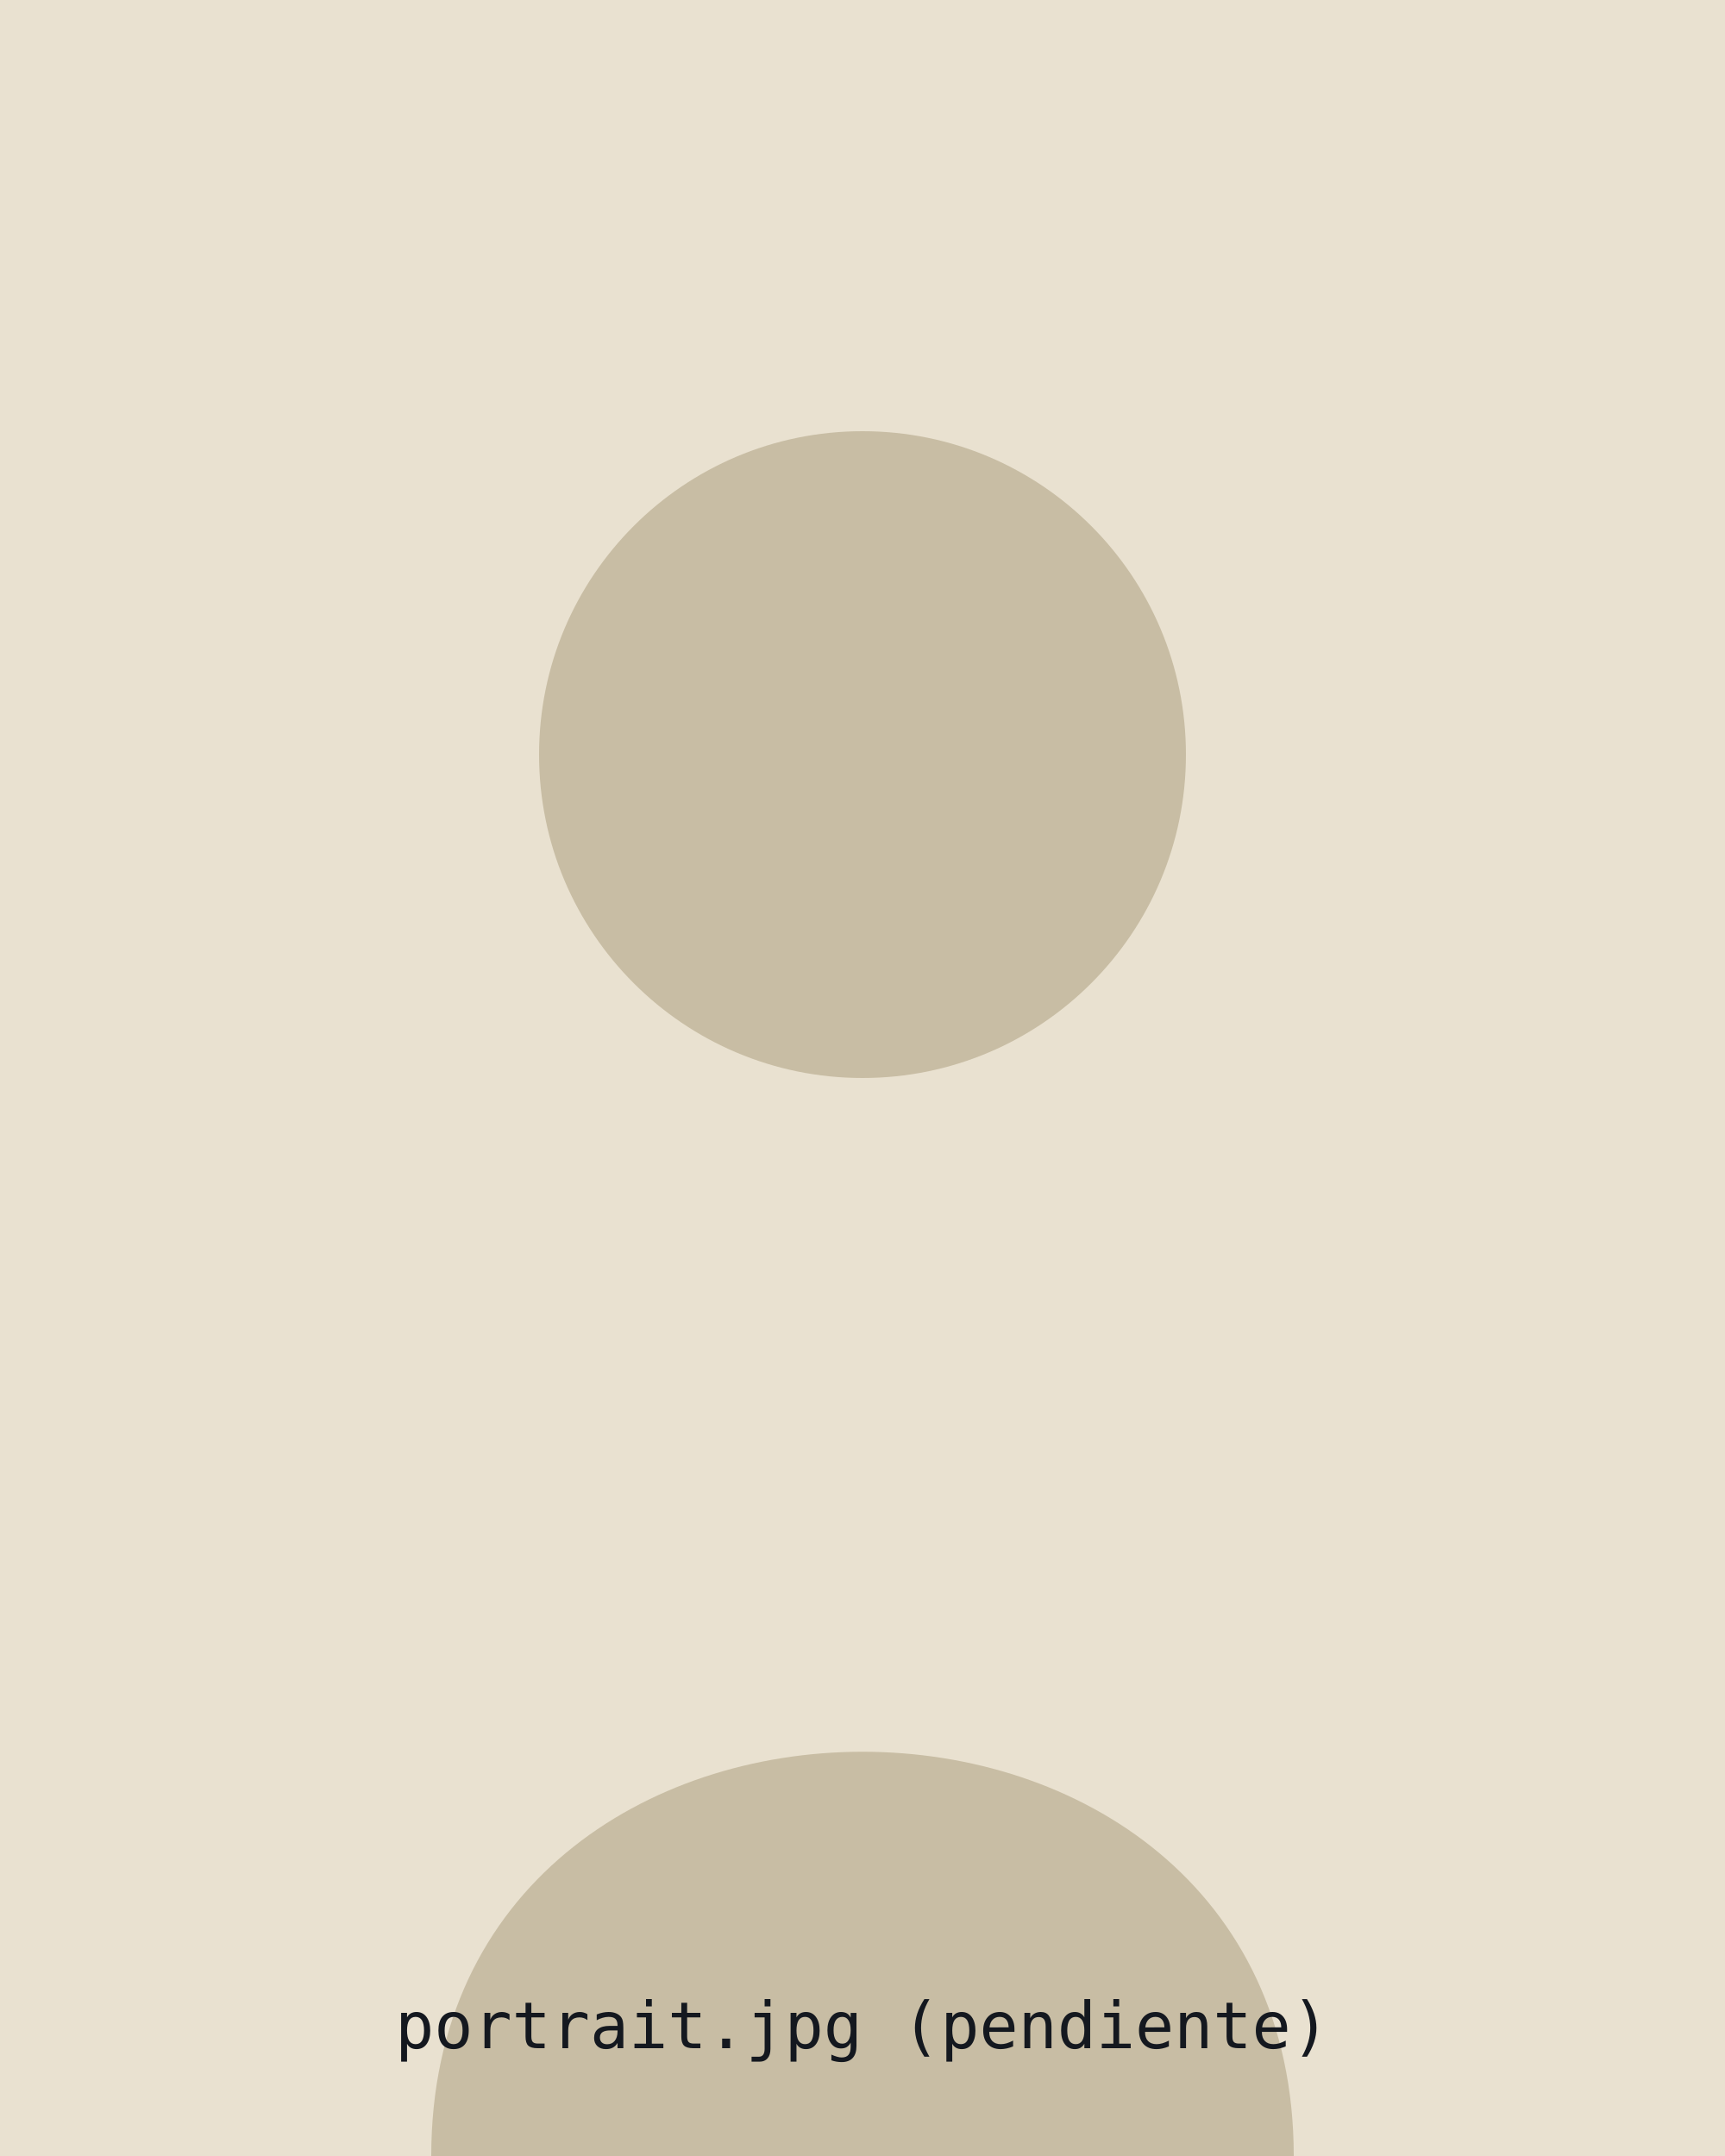
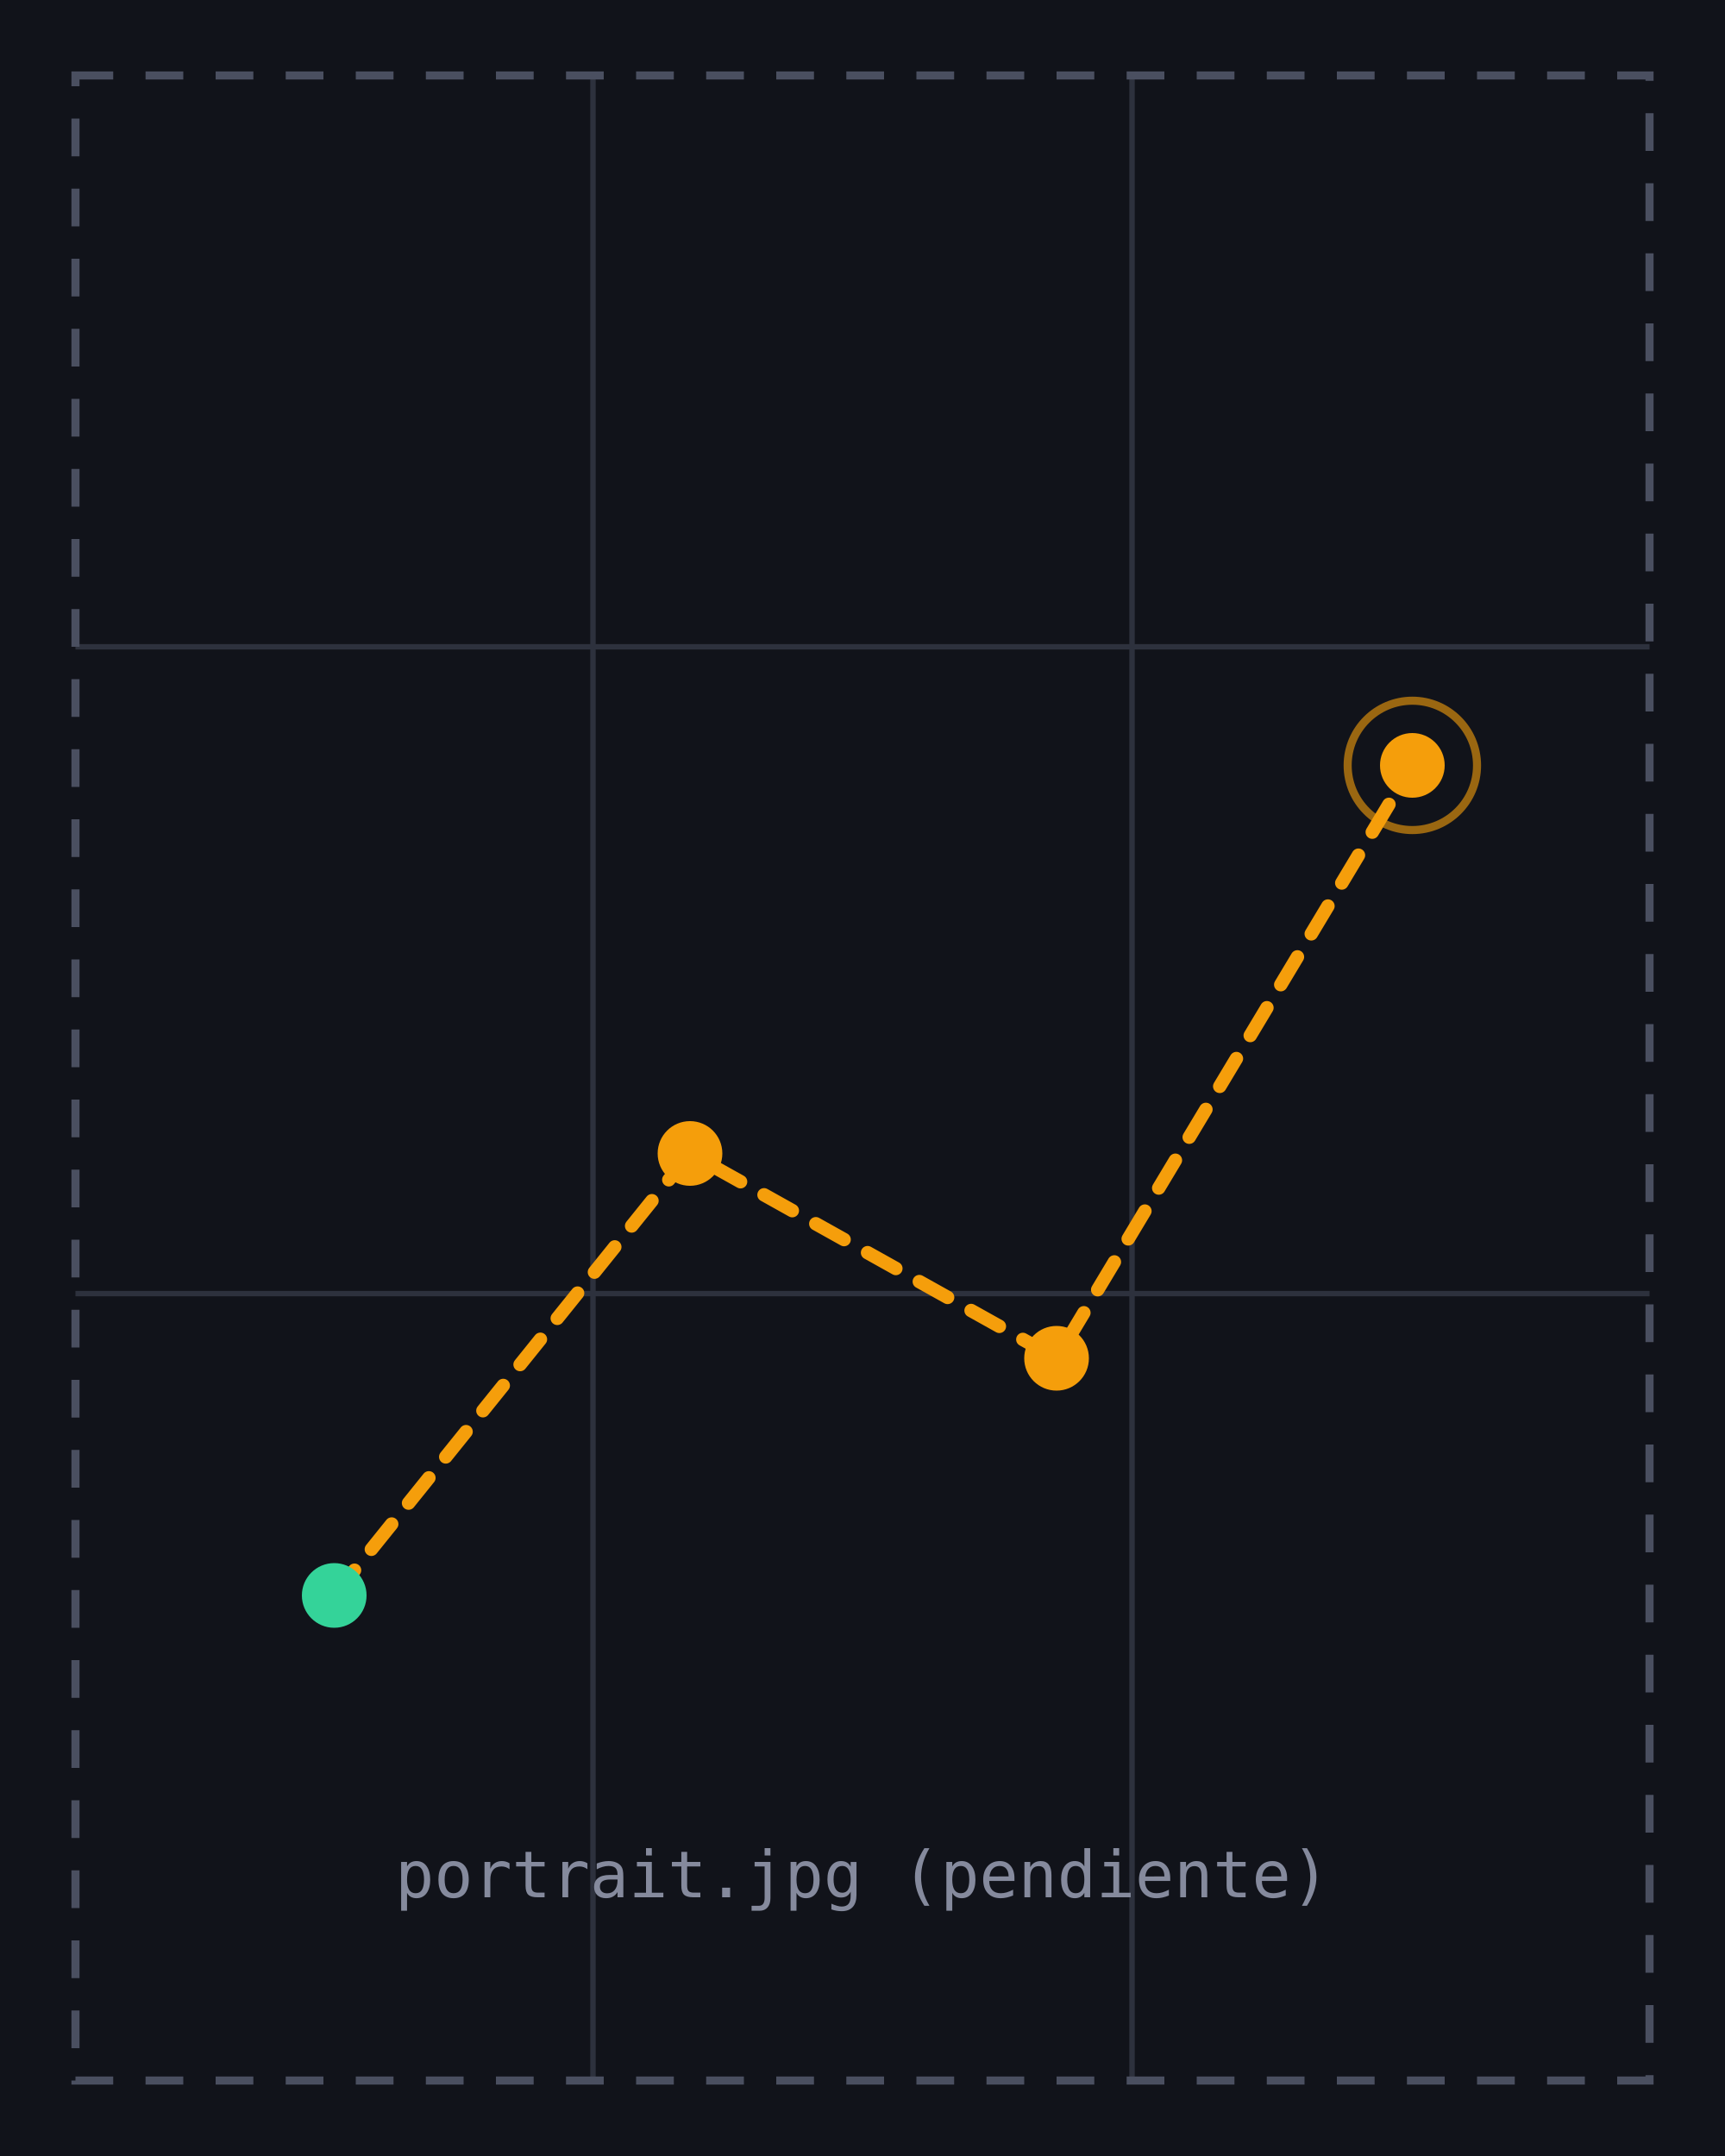
- <svg xmlns="http://www.w3.org/2000/svg" viewBox="0 0 320 400" role="img" aria-label="Retrato pendiente de salir">
-   <rect width="320" height="400" fill="#e9e1d0" />
-   <circle cx="160" cy="140" r="60" fill="#c8bda4" />
-   <path d="M80 400 C80 300 240 300 240 400 Z" fill="#c8bda4" />
-   <text x="160" y="380" font-family="monospace" font-size="12" fill="#14181f" text-anchor="middle">portrait.jpg (pendiente)</text>
+ <svg xmlns="http://www.w3.org/2000/svg" viewBox="0 0 320 400" role="img" aria-label="Placa del mapa: retrato pendiente">
+   <rect width="320" height="400" fill="#11131a" />
+   <rect x="14" y="14" width="292" height="372" fill="none" stroke="#4a4f60" stroke-width="1.5" stroke-dasharray="7 6" />
+   <g stroke="#4a4f60" stroke-width="1" opacity="0.5">
+     <line x1="14" y1="120" x2="306" y2="120" />
+     <line x1="14" y1="240" x2="306" y2="240" />
+     <line x1="110" y1="14" x2="110" y2="386" />
+     <line x1="210" y1="14" x2="210" y2="386" />
+   </g>
+   <polyline points="62,296 128,214 196,252 262,142" fill="none" stroke="#f59e0b" stroke-width="2.5" stroke-linecap="round" stroke-dasharray="6 5" />
+   <circle cx="62" cy="296" r="6" fill="#34d399" />
+   <circle cx="128" cy="214" r="6" fill="#f59e0b" />
+   <circle cx="196" cy="252" r="6" fill="#f59e0b" />
+   <circle cx="262" cy="142" r="6" fill="#f59e0b" />
+   <circle cx="262" cy="142" r="12" fill="none" stroke="#f59e0b" stroke-width="1.5" opacity="0.6" />
+   <text x="160" y="352" font-family="IBM Plex Mono, monospace" font-size="12" fill="#858a9d" text-anchor="middle">portrait.jpg (pendiente)</text>
</svg>
